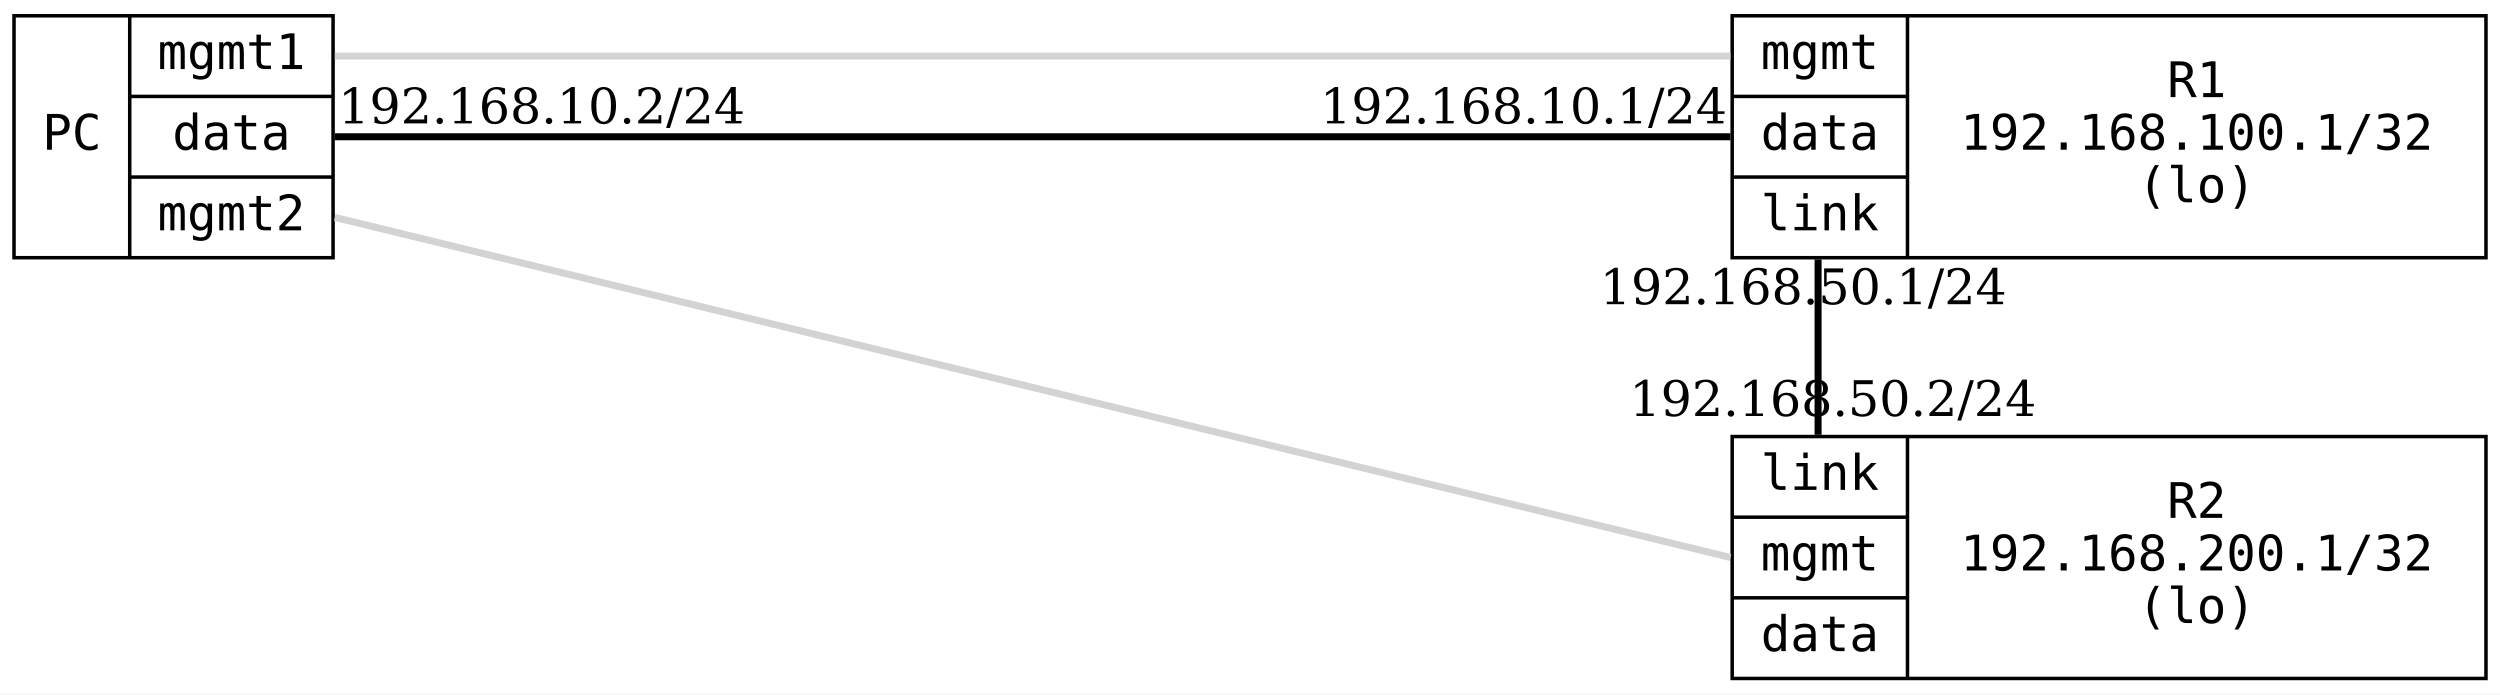
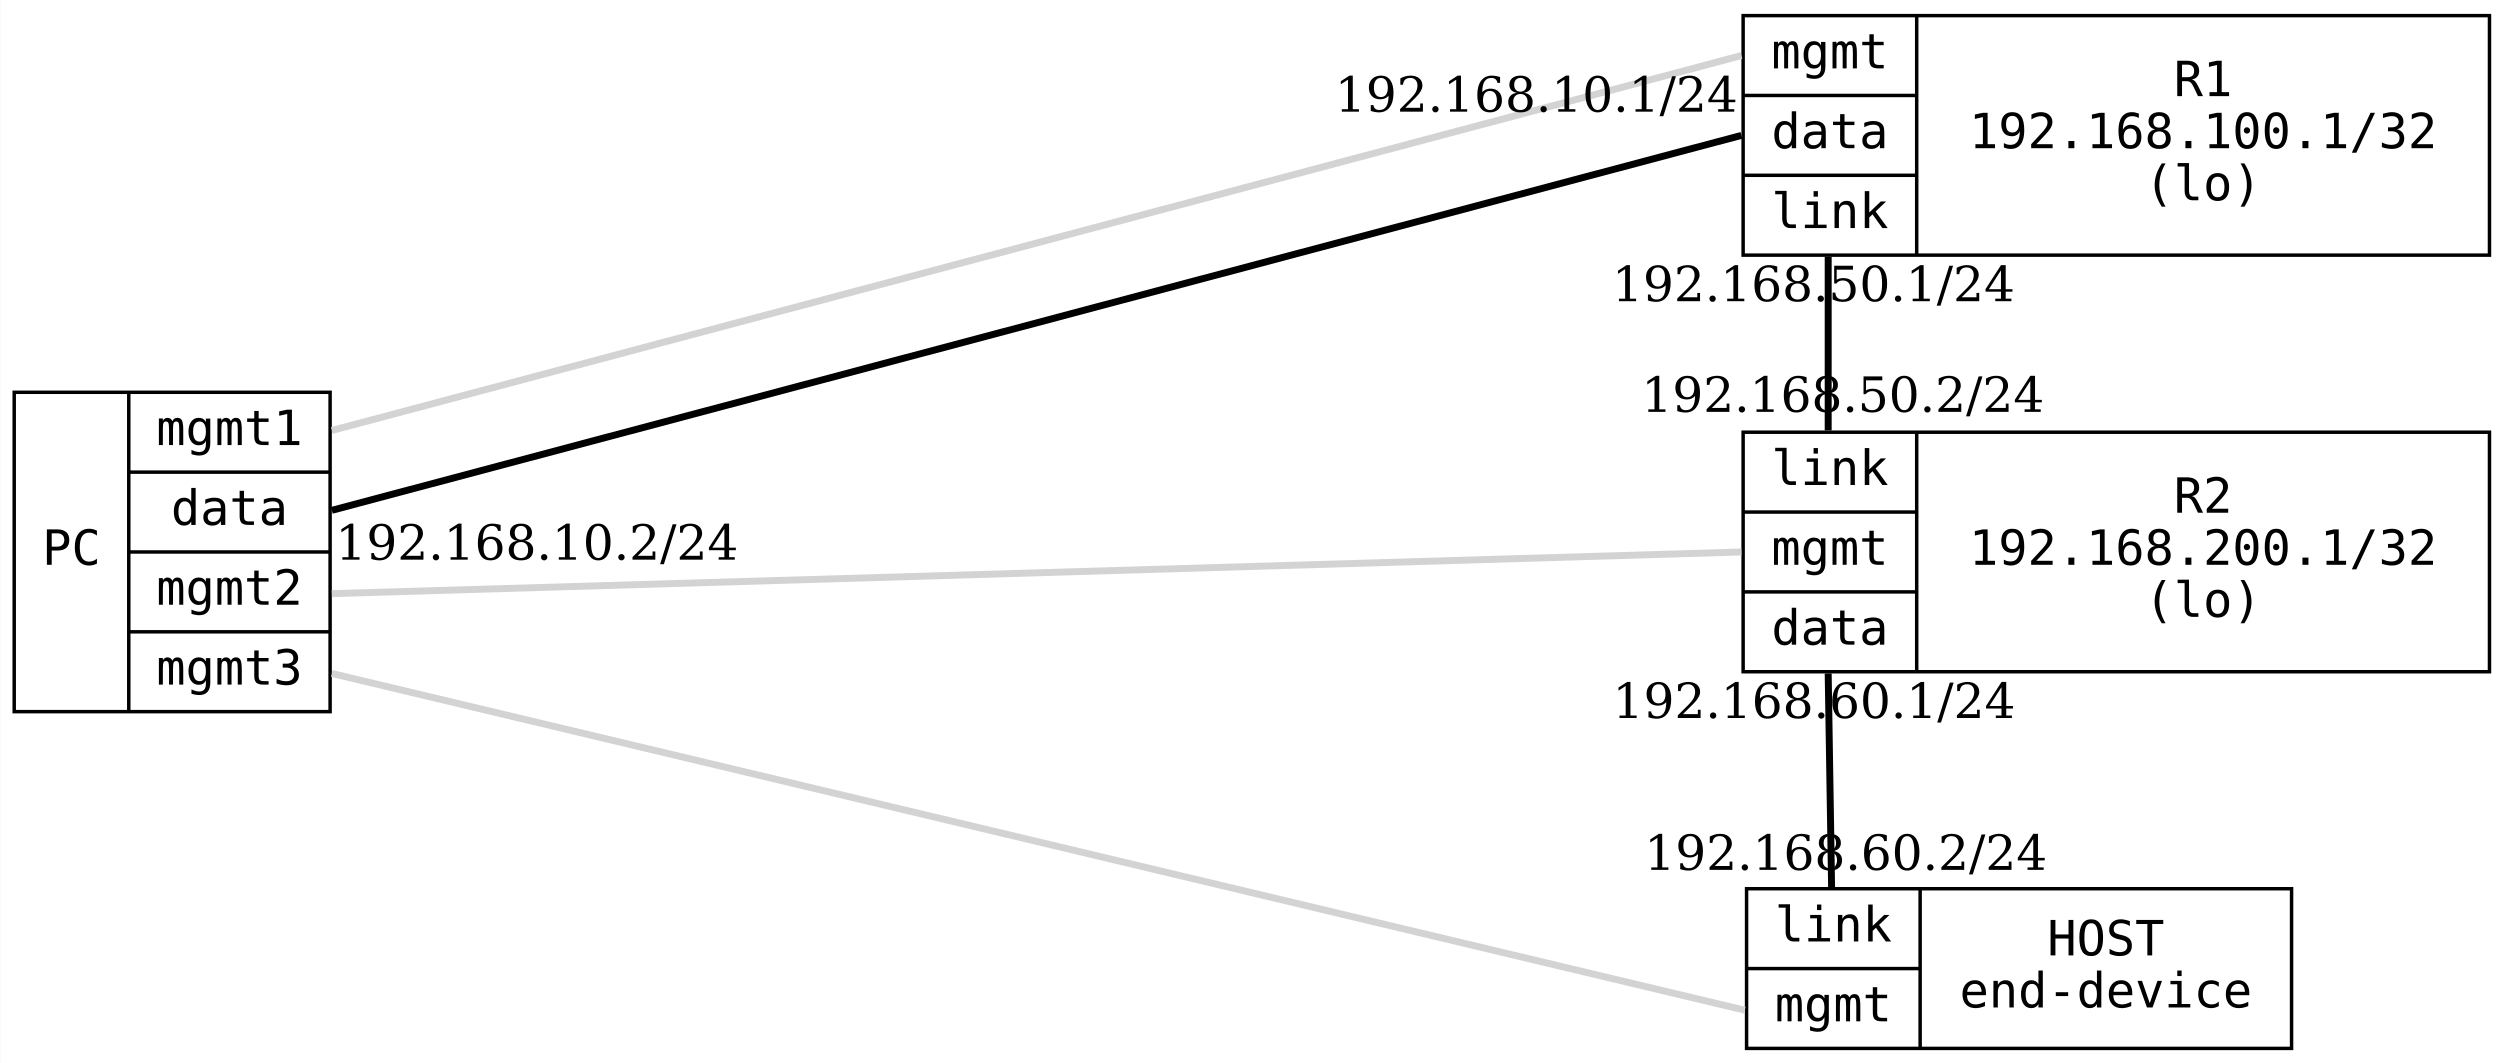
- <svg xmlns="http://www.w3.org/2000/svg" width="713pt" height="198pt" viewBox="0.00 0.00 713.06 198.01">
-   <g id="graph0" class="graph" transform="scale(1 1) rotate(0) translate(4 194.01)">
-     <polygon fill="white" stroke="transparent" points="-4,4 -4,-194.01 709.06,-194.01 709.06,4 -4,4" />
+ <svg xmlns="http://www.w3.org/2000/svg" width="720pt" height="306pt" viewBox="0.00 0.00 720.00 306.08">
+   <g id="graph0" class="graph" transform="scale(1 1) rotate(0) translate(4 302.52)">
+     <polygon fill="white" stroke="transparent" points="-4,4 -4,-302.52 717.06,-302.52 717.06,4 -4,4" />
    <g id="node1" class="node">
-       <polygon fill="none" stroke="black" points="0,-120.51 0,-189.51 91,-189.51 91,-120.51 0,-120.51" />
-       <text text-anchor="middle" x="16.5" y="-151.31" font-family="DejaVu Sans Mono, Book" font-size="14.00">PC</text>
-       <polyline fill="none" stroke="black" points="33,-120.51 33,-189.51 " />
+       <polygon fill="none" stroke="black" points="0,-97.51 0,-189.51 91,-189.51 91,-97.51 0,-97.51" />
+       <text text-anchor="middle" x="16.5" y="-139.81" font-family="DejaVu Sans Mono, Book" font-size="14.00">PC</text>
+       <polyline fill="none" stroke="black" points="33,-97.51 33,-189.51 " />
      <text text-anchor="middle" x="62" y="-174.31" font-family="DejaVu Sans Mono, Book" font-size="14.00">mgmt1</text>
      <polyline fill="none" stroke="black" points="33,-166.51 91,-166.51 " />
      <text text-anchor="middle" x="62" y="-151.31" font-family="DejaVu Sans Mono, Book" font-size="14.00">data</text>
      <polyline fill="none" stroke="black" points="33,-143.51 91,-143.51 " />
      <text text-anchor="middle" x="62" y="-128.31" font-family="DejaVu Sans Mono, Book" font-size="14.00">mgmt2</text>
+       <polyline fill="none" stroke="black" points="33,-120.51 91,-120.51 " />
+       <text text-anchor="middle" x="62" y="-105.31" font-family="DejaVu Sans Mono, Book" font-size="14.00">mgmt3</text>
    </g>
    <g id="node2" class="node">
-       <polygon fill="none" stroke="black" points="490.06,-120.51 490.06,-189.51 705.06,-189.51 705.06,-120.51 490.06,-120.51" />
-       <text text-anchor="middle" x="515.06" y="-174.31" font-family="DejaVu Sans Mono, Book" font-size="14.00">mgmt</text>
-       <polyline fill="none" stroke="black" points="490.06,-166.51 540.06,-166.51 " />
-       <text text-anchor="middle" x="515.06" y="-151.31" font-family="DejaVu Sans Mono, Book" font-size="14.00">data</text>
-       <polyline fill="none" stroke="black" points="490.06,-143.51 540.06,-143.51 " />
-       <text text-anchor="middle" x="515.06" y="-128.31" font-family="DejaVu Sans Mono, Book" font-size="14.00">link</text>
-       <polyline fill="none" stroke="black" points="540.06,-120.51 540.06,-189.51 " />
-       <text text-anchor="middle" x="622.56" y="-166.31" font-family="DejaVu Sans Mono, Book" font-size="14.00">R1 </text>
-       <text text-anchor="middle" x="622.56" y="-151.31" font-family="DejaVu Sans Mono, Book" font-size="14.00"> 192.168.100.1/32 </text>
-       <text text-anchor="middle" x="622.56" y="-136.31" font-family="DejaVu Sans Mono, Book" font-size="14.00">(lo)</text>
+       <polygon fill="none" stroke="black" points="498.06,-229.02 498.06,-298.02 713.06,-298.02 713.06,-229.02 498.06,-229.02" />
+       <text text-anchor="middle" x="523.06" y="-282.82" font-family="DejaVu Sans Mono, Book" font-size="14.00">mgmt</text>
+       <polyline fill="none" stroke="black" points="498.06,-275.02 548.06,-275.02 " />
+       <text text-anchor="middle" x="523.06" y="-259.82" font-family="DejaVu Sans Mono, Book" font-size="14.00">data</text>
+       <polyline fill="none" stroke="black" points="498.06,-252.02 548.06,-252.02 " />
+       <text text-anchor="middle" x="523.06" y="-236.82" font-family="DejaVu Sans Mono, Book" font-size="14.00">link</text>
+       <polyline fill="none" stroke="black" points="548.06,-229.02 548.06,-298.02 " />
+       <text text-anchor="middle" x="630.56" y="-274.82" font-family="DejaVu Sans Mono, Book" font-size="14.00">R1 </text>
+       <text text-anchor="middle" x="630.56" y="-259.82" font-family="DejaVu Sans Mono, Book" font-size="14.00"> 192.168.100.1/32 </text>
+       <text text-anchor="middle" x="630.56" y="-244.82" font-family="DejaVu Sans Mono, Book" font-size="14.00">(lo)</text>
    </g>
    <g id="edge1" class="edge">
-       <path fill="none" stroke="lightgray" stroke-width="2" d="M91.5,-178.01C91.5,-178.01 489.56,-178.01 489.56,-178.01" />
+       <path fill="none" stroke="lightgray" stroke-width="2" d="M91.5,-178.51C91.5,-178.51 497.56,-286.52 497.56,-286.52" />
+     </g>
+     <g id="edge4" class="edge">
+       <path fill="none" stroke="black" stroke-width="2" d="M91.5,-155.51C91.5,-155.51 497.56,-263.52 497.56,-263.52" />
+       <text text-anchor="middle" x="438.49" y="-270.35" font-family="DejaVu Serif, Book" font-size="14.00">192.168.10.1/24</text>
+       <text text-anchor="middle" x="150.57" y="-141.29" font-family="DejaVu Serif, Book" font-size="14.00">192.168.10.2/24</text>
+     </g>
+     <g id="node3" class="node">
+       <polygon fill="none" stroke="black" points="498.06,-109.01 498.06,-178.01 713.06,-178.01 713.06,-109.01 498.06,-109.01" />
+       <text text-anchor="middle" x="523.06" y="-162.81" font-family="DejaVu Sans Mono, Book" font-size="14.00">link</text>
+       <polyline fill="none" stroke="black" points="498.06,-155.01 548.06,-155.01 " />
+       <text text-anchor="middle" x="523.06" y="-139.81" font-family="DejaVu Sans Mono, Book" font-size="14.00">mgmt</text>
+       <polyline fill="none" stroke="black" points="498.06,-132.01 548.06,-132.01 " />
+       <text text-anchor="middle" x="523.06" y="-116.81" font-family="DejaVu Sans Mono, Book" font-size="14.00">data</text>
+       <polyline fill="none" stroke="black" points="548.06,-109.01 548.06,-178.01 " />
+       <text text-anchor="middle" x="630.56" y="-154.81" font-family="DejaVu Sans Mono, Book" font-size="14.00">R2 </text>
+       <text text-anchor="middle" x="630.56" y="-139.81" font-family="DejaVu Sans Mono, Book" font-size="14.00"> 192.168.200.1/32 </text>
+       <text text-anchor="middle" x="630.56" y="-124.81" font-family="DejaVu Sans Mono, Book" font-size="14.00">(lo)</text>
+     </g>
+     <g id="edge2" class="edge">
+       <path fill="none" stroke="lightgray" stroke-width="2" d="M91.5,-131.51C91.5,-131.51 497.56,-143.51 497.56,-143.51" />
+     </g>
+     <g id="node4" class="node">
+       <polygon fill="none" stroke="black" points="499.05,-0.5 499.05,-46.5 656.05,-46.5 656.05,-0.5 499.05,-0.5" />
+       <text text-anchor="middle" x="524.05" y="-31.3" font-family="DejaVu Sans Mono, Book" font-size="14.00">link</text>
+       <polyline fill="none" stroke="black" points="499.05,-23.5 549.05,-23.5 " />
+       <text text-anchor="middle" x="524.05" y="-8.3" font-family="DejaVu Sans Mono, Book" font-size="14.00">mgmt</text>
+       <polyline fill="none" stroke="black" points="549.05,-0.5 549.05,-46.5 " />
+       <text text-anchor="middle" x="602.55" y="-27.3" font-family="DejaVu Sans Mono, Book" font-size="14.00">HOST </text>
+       <text text-anchor="middle" x="602.55" y="-12.3" font-family="DejaVu Sans Mono, Book" font-size="14.00"> end-device</text>
    </g>
    <g id="edge3" class="edge">
-       <path fill="none" stroke="black" stroke-width="2" d="M91.5,-155.01C91.5,-155.01 489.56,-155.01 489.56,-155.01" />
-       <text text-anchor="middle" x="430.56" y="-158.81" font-family="DejaVu Serif, Book" font-size="14.00">192.168.10.1/24</text>
-       <text text-anchor="middle" x="150.5" y="-158.81" font-family="DejaVu Serif, Book" font-size="14.00">192.168.10.2/24</text>
+       <path fill="none" stroke="lightgray" stroke-width="2" d="M91.5,-108.51C91.5,-108.51 498.55,-11.5 498.55,-11.5" />
    </g>
-     <g id="node3" class="node">
-       <polygon fill="none" stroke="black" points="490.06,-0.5 490.06,-69.5 705.06,-69.5 705.06,-0.5 490.06,-0.5" />
-       <text text-anchor="middle" x="515.06" y="-54.3" font-family="DejaVu Sans Mono, Book" font-size="14.00">link</text>
-       <polyline fill="none" stroke="black" points="490.06,-46.5 540.06,-46.5 " />
-       <text text-anchor="middle" x="515.06" y="-31.3" font-family="DejaVu Sans Mono, Book" font-size="14.00">mgmt</text>
-       <polyline fill="none" stroke="black" points="490.06,-23.5 540.06,-23.5 " />
-       <text text-anchor="middle" x="515.06" y="-8.3" font-family="DejaVu Sans Mono, Book" font-size="14.00">data</text>
-       <polyline fill="none" stroke="black" points="540.06,-0.5 540.06,-69.5 " />
-       <text text-anchor="middle" x="622.56" y="-46.3" font-family="DejaVu Sans Mono, Book" font-size="14.00">R2 </text>
-       <text text-anchor="middle" x="622.56" y="-31.3" font-family="DejaVu Sans Mono, Book" font-size="14.00"> 192.168.200.1/32 </text>
-       <text text-anchor="middle" x="622.56" y="-16.3" font-family="DejaVu Sans Mono, Book" font-size="14.00">(lo)</text>
+     <g id="edge5" class="edge">
+       <path fill="none" stroke="black" stroke-width="2" d="M522.56,-228.52C522.56,-228.52 522.56,-178.51 522.56,-178.51" />
+       <text text-anchor="middle" x="526.78" y="-183.88" font-family="DejaVu Serif, Book" font-size="14.00">192.168.50.2/24</text>
+       <text text-anchor="middle" x="518.33" y="-215.76" font-family="DejaVu Serif, Book" font-size="14.00">192.168.50.1/24</text>
    </g>
-     <g id="edge2" class="edge">
-       <path fill="none" stroke="lightgray" stroke-width="2" d="M91.5,-132.01C91.5,-132.01 489.56,-35 489.56,-35" />
-     </g>
-     <g id="edge4" class="edge">
-       <path fill="none" stroke="black" stroke-width="2" d="M514.56,-120.01C514.56,-120.01 514.56,-70 514.56,-70" />
-       <text text-anchor="middle" x="518.78" y="-75.36" font-family="DejaVu Serif, Book" font-size="14.00">192.168.50.2/24</text>
-       <text text-anchor="middle" x="510.33" y="-107.25" font-family="DejaVu Serif, Book" font-size="14.00">192.168.50.1/24</text>
+     <g id="edge6" class="edge">
+       <path fill="none" stroke="black" stroke-width="2" d="M522.56,-108.51C522.56,-108.51 523.55,-46.5 523.55,-46.5" />
+       <text text-anchor="middle" x="527.63" y="-51.93" font-family="DejaVu Serif, Book" font-size="14.00">192.168.60.2/24</text>
+       <text text-anchor="middle" x="518.48" y="-95.68" font-family="DejaVu Serif, Book" font-size="14.00">192.168.60.1/24</text>
    </g>
  </g>
</svg>
